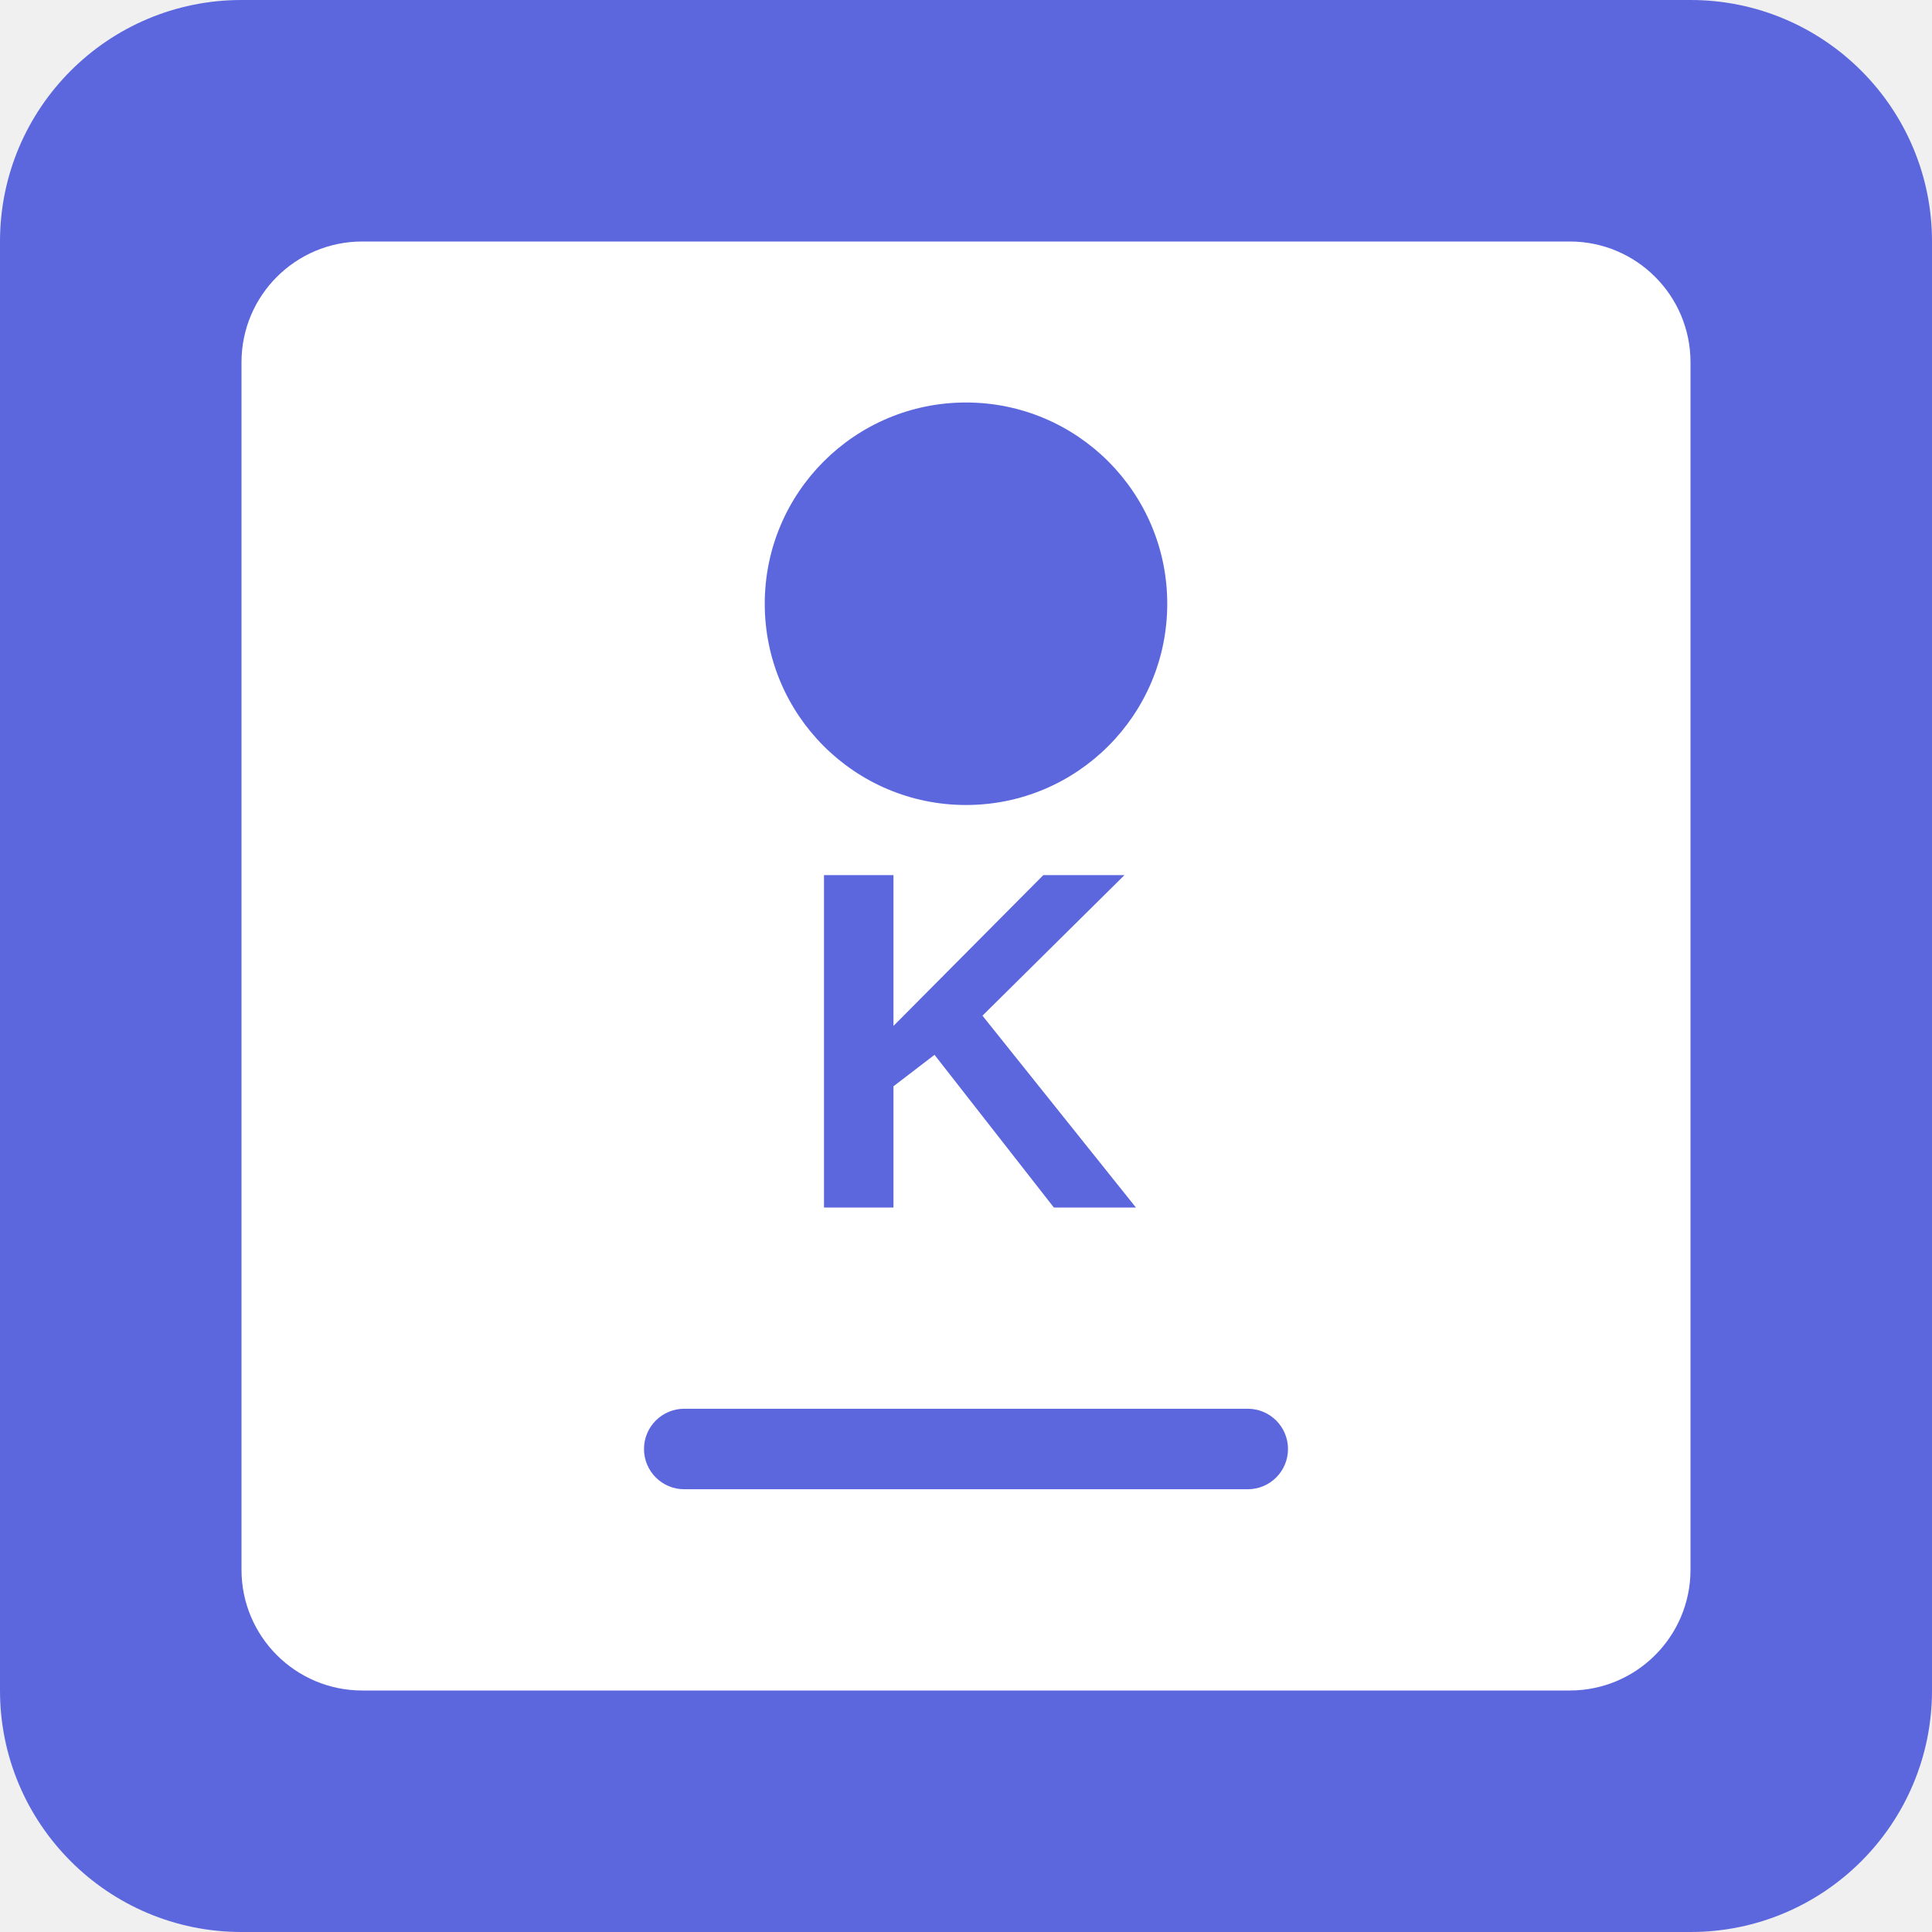
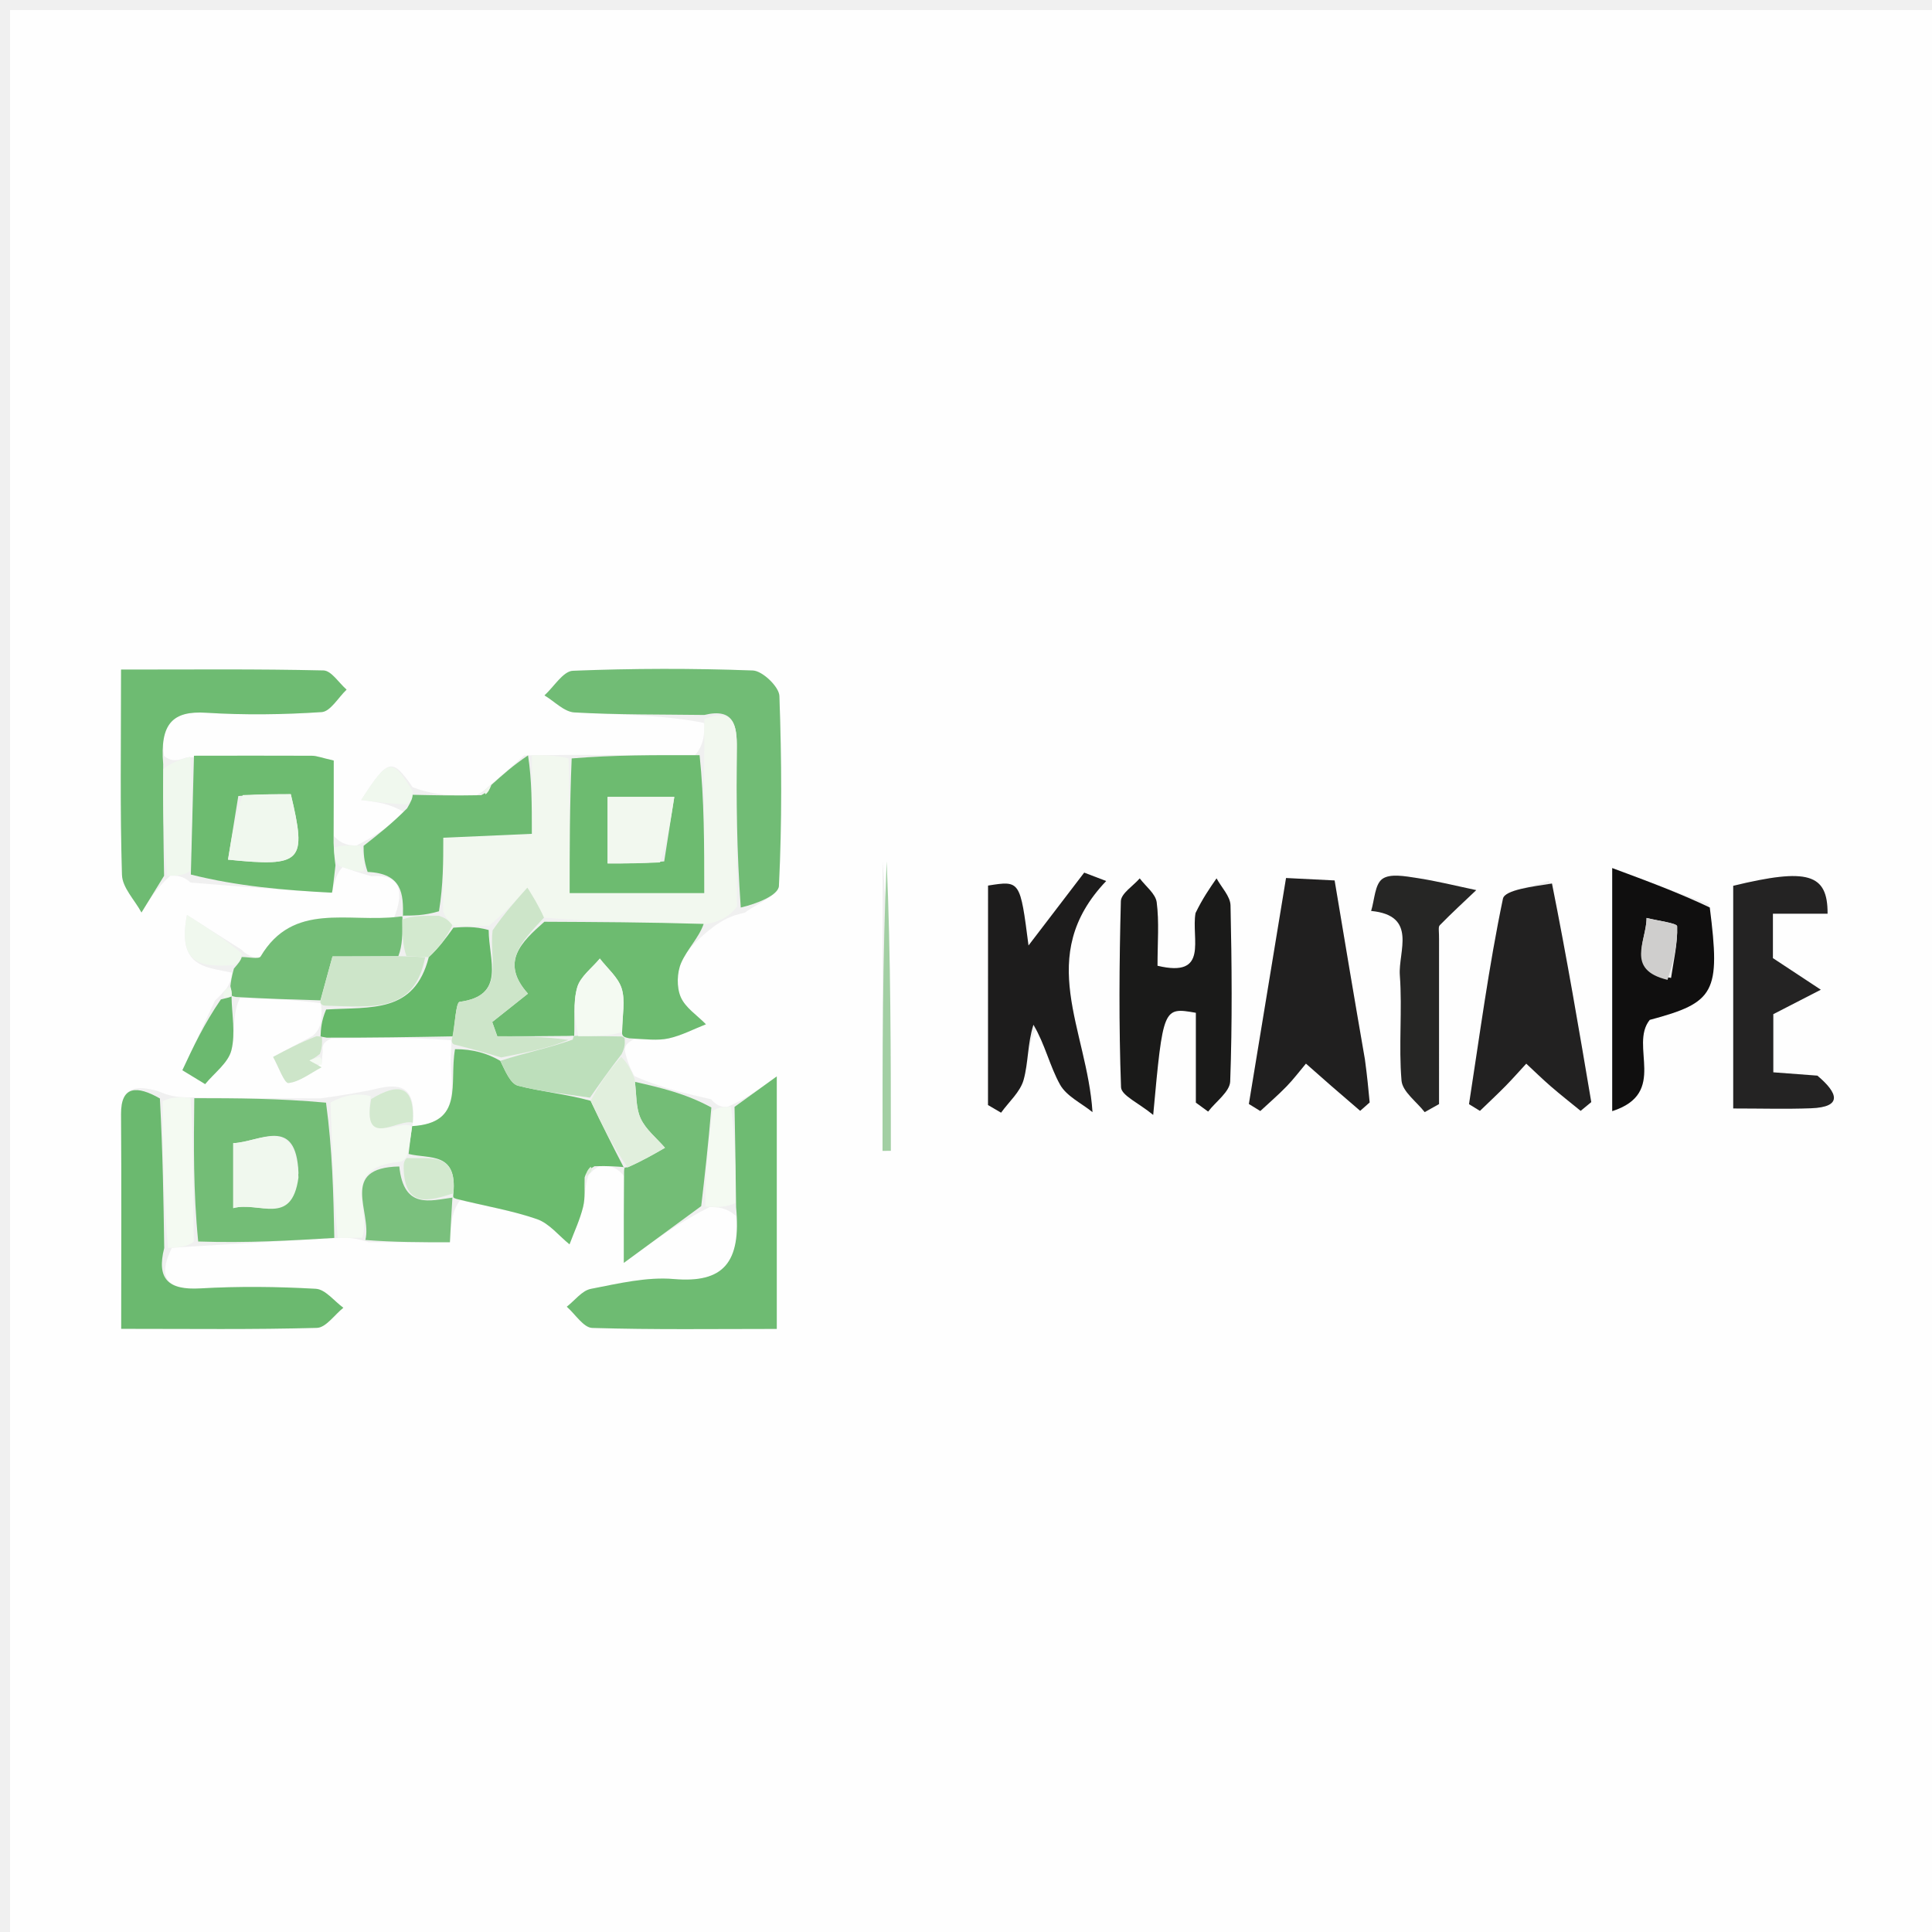
- <svg xmlns="http://www.w3.org/2000/svg" width="192" height="192" viewBox="0 0 192 192" fill="none">
-   <rect width="192" height="192" rx="24" fill="#5c67de" />
-   <rect x="24" y="24" width="144" height="144" rx="12" fill="white" />
-   <text x="96" y="120" font-family="Arial, sans-serif" font-size="48" font-weight="bold" text-anchor="middle" fill="#5c67de">K</text>
-   <circle cx="96" cy="60" r="20" fill="#5c67de" />
-   <rect x="64" y="140" width="64" height="8" rx="4" fill="#5c67de" />
+ <svg xmlns="http://www.w3.org/2000/svg" version="1.1" id="Layer_1" x="0px" y="0px" width="100%" viewBox="0 0 192 192" enable-background="new 0 0 192 192" xml:space="preserve">
+   <path fill="#FEFEFE" opacity="1" stroke="none" d=" M95,193   C63.333,193 32.167,193 1,193   C1,129 1,65 1,1   C65,1 129,1 193,1   C193,65 193,129 193,193   C160.5,193 128,193 95,193  M32.075,104.414   C32.044,104.007 32.014,103.6 32.912,103.206   C36.941,103.134 40.97,103.063 44.858,103.384   C44.858,103.384 44.874,103.801 44.808,104.676   C44.616,107.671 46.197,111.61 40.966,111.951   C40.966,111.951 40.979,111.954 41.06,111.201   C41.25,107.724 39.512,107.627 36.939,108.314   C35.539,108.582 34.138,108.85 31.847,109.155   C27.667,109.149 23.487,109.142 18.54,109.056   C17.771,109.03 17.003,109.004 15.668,108.421   C13.631,107.875 12.012,107.866 12.031,110.714   C12.078,117.661 12.046,124.608 12.046,132.055   C18.919,132.055 25.211,132.137 31.496,131.962   C32.388,131.937 33.246,130.661 34.121,129.964   C33.212,129.306 32.332,128.134 31.389,128.08   C27.568,127.862 23.718,127.821 19.898,128.04   C16.748,128.221 15.537,127.132 17.081,124.011   C17.844,123.954 18.607,123.898 20.25,123.803   C24.574,123.543 28.899,123.283 33.913,123.015   C34.604,123.01 35.295,123.006 36.635,123.455   C39.211,123.455 41.787,123.455 44.711,123.455   C44.797,121.824 44.872,120.396 45.727,119.271   C48.283,119.875 50.901,120.301 53.369,121.158   C54.588,121.582 55.531,122.802 56.599,123.662   C57.062,122.423 57.636,121.212 57.949,119.937   C58.177,119.006 58.061,117.99 58.503,116.741   C58.757,116.517 58.916,116.239 59.745,115.797   C60.513,115.861 61.28,115.925 61.992,116.867   C61.992,119.404 61.992,121.941 61.992,125.506   C65.261,123.108 67.474,121.484 70.516,119.956   C71.346,119.97 72.176,119.985 73.14,120.846   C73.674,125.487 71.89,127.533 66.969,127.11   C64.26,126.877 61.439,127.56 58.718,128.087   C57.839,128.257 57.119,129.246 56.326,129.86   C57.167,130.595 57.99,131.941 58.853,131.967   C64.929,132.152 71.012,132.065 77.195,132.065   C77.195,123.744 77.195,116.06 77.195,106.971   C75.19,108.418 74.094,109.209 72.29,110.004   C71.818,110.008 71.346,110.013 70.662,109.242   C68.14,108.666 65.618,108.089 63.048,106.939   C62.706,106.294 62.364,105.649 62.111,104.457   C62.11,104.092 62.108,103.726 62.993,103.283   C64.148,103.269 65.342,103.437 66.446,103.195   C67.724,102.915 68.923,102.275 70.156,101.792   C69.289,100.902 68.107,100.147 67.649,99.082   C67.232,98.11 67.268,96.654 67.7,95.675   C68.303,94.308 69.461,93.186 71.077,91.978   C71.799,91.496 72.52,91.015 74.004,90.709   C75.192,89.821 77.361,88.981 77.408,88.037   C77.717,81.755 77.683,75.447 77.454,69.159   C77.42,68.247 75.771,66.669 74.824,66.634   C68.867,66.41 62.893,66.422 56.937,66.661   C55.964,66.7 55.051,68.253 54.11,69.107   C55.099,69.698 56.062,70.742 57.081,70.8   C61.375,71.044 65.687,70.994 70.001,71.851   C69.996,72.916 69.992,73.981 69.063,75.055   C65.048,75.039 61.032,75.024 56.398,75.022   C55.216,75.038 54.034,75.054 52.099,75.069   C51.009,76.048 49.92,77.027 48.458,78.234   C48.23,78.43 48.077,78.674 47.135,79.123   C45.089,79.078 43.043,79.032 41.011,78.229   C38.953,75.279 38.578,75.334 35.897,79.506   C37.523,79.709 38.861,79.875 40.295,80.806   C38.907,81.89 37.52,82.974 35.424,84.027   C34.717,84.006 34.01,83.985 33.166,83.065   C33.166,80.532 33.166,77.999 33.166,75.581   C31.939,75.303 31.476,75.109 31.012,75.106   C27.1,75.086 23.188,75.1 18.53,75.277   C17.803,75.532 17.077,75.787 16.299,75.109   C15.879,71.904 17.169,70.623 20.485,70.832   C24.3,71.072 28.151,71.02 31.965,70.768   C32.837,70.71 33.62,69.314 34.444,68.534   C33.68,67.87 32.929,66.648 32.15,66.629   C25.575,66.475 18.995,66.542 12.031,66.542   C12.031,74.011 11.924,80.484 12.123,86.947   C12.162,88.211 13.384,89.438 14.06,90.683   C14.808,89.468 15.557,88.253 16.933,87.024   C17.561,87.024 18.19,87.024 18.95,87.708   C23.623,88.083 28.296,88.471 32.976,88.714   C33.05,88.718 33.216,86.941 34.076,86.151   C34.773,86.414 35.47,86.678 36.925,87.086   C40.004,86.8 40.09,88.873 39.17,91.166   C34.539,91.707 29.139,89.597 25.901,95.055   C25.73,95.343 24.669,95.102 24.011,94.385   C22.356,93.331 20.701,92.277 18.58,90.927   C17.6,96.069 20.256,96.072 23.057,96.668   C23.004,97.114 22.95,97.559 22.486,98.265   C22.233,98.492 22.084,98.774 21.36,99.438   C20.281,101.745 19.202,104.052 18.123,106.359   C18.878,106.819 19.633,107.279 20.388,107.739   C21.296,106.626 22.679,105.634 22.996,104.373   C23.423,102.673 23.029,100.766 23.856,99.177   C26.518,99.256 29.18,99.335 31.841,99.698   C31.841,99.698 31.963,99.955 31.96,100.719   C31.925,101.482 31.89,102.245 31.088,102.935   C29.772,103.635 28.456,104.335 27.14,105.035   C27.654,105.951 28.262,107.676 28.665,107.63   C29.807,107.498 30.865,106.642 31.993,105.551   C32,105.377 32.007,105.203 32.075,104.414  M118.812,91.171   C118.358,93.263 120.199,97.216 115.032,95.976   C115.032,93.635 115.205,91.625 114.951,89.669   C114.841,88.818 113.854,88.081 113.265,87.293   C112.612,88.048 111.411,88.789 111.391,89.561   C111.228,95.722 111.184,101.893 111.408,108.05   C111.438,108.869 113.183,109.625 114.603,110.799   C115.589,100.08 115.589,100.08 118.844,100.65   C118.844,103.606 118.844,106.593 118.844,109.579   C119.251,109.875 119.657,110.171 120.064,110.468   C120.829,109.469 122.218,108.493 122.255,107.469   C122.466,101.645 122.416,95.807 122.287,89.978   C122.267,89.073 121.383,88.187 120.899,87.291   C120.203,88.296 119.507,89.3 118.812,91.171  M103.155,101.766   C103.856,103.788 104.32,105.941 105.344,107.784   C105.985,108.938 107.466,109.626 108.571,110.523   C108.043,102.263 102.788,95.054 109.931,87.555   C109.203,87.277 108.475,86.998 107.747,86.72   C105.907,89.127 104.068,91.533 102.212,93.962   C101.381,87.501 101.381,87.501 98.187,88.009   C98.187,95.279 98.187,102.548 98.187,109.817   C98.619,110.071 99.052,110.324 99.485,110.577   C100.26,109.498 101.389,108.518 101.725,107.316   C102.204,105.6 102.102,103.722 103.155,101.766  M153.953,87.52   C152.358,88.102 149.547,88.43 149.363,89.307   C147.951,96.055 147.049,102.909 145.989,109.731   C146.351,109.953 146.713,110.175 147.074,110.397   C147.926,109.573 148.793,108.765 149.624,107.921   C150.33,107.203 150.995,106.445 151.678,105.705   C152.494,106.463 153.289,107.244 154.131,107.972   C155.093,108.805 156.097,109.59 157.083,110.396   C157.435,110.105 157.787,109.815 158.139,109.525   C156.932,102.378 155.724,95.232 153.953,87.52  M135.532,104.853   C134.582,99.164 133.631,93.474 132.633,87.498   C131.062,87.42 129.644,87.348 127.805,87.256   C126.545,94.916 125.328,102.314 124.111,109.712   C124.49,109.946 124.869,110.179 125.248,110.413   C126.122,109.599 127.03,108.818 127.861,107.962   C128.548,107.254 129.146,106.458 129.783,105.7   C130.62,106.438 131.454,107.179 132.295,107.912   C133.251,108.743 134.214,109.566 135.174,110.393   C135.488,110.116 135.801,109.838 136.115,109.561   C135.995,108.278 135.876,106.996 135.532,104.853  M180.229,106.878   C178.845,106.77 177.46,106.662 176.229,106.566   C176.229,104.054 176.229,102.096 176.229,100.786   C178.088,99.83 179.519,99.093 180.951,98.357   C179.517,97.412 178.084,96.467 176.19,95.218   C176.19,94.383 176.19,92.768 176.19,90.803   C178.123,90.803 179.877,90.803 181.622,90.803   C181.643,86.804 179.632,86.242 172.245,88.029   C172.245,89.398 172.245,90.869 172.245,92.34   C172.245,98.128 172.245,103.916 172.245,110.158   C175.039,110.158 177.508,110.23 179.971,110.139   C183.146,110.022 182.668,108.628 180.229,106.878  M169.782,89.817   C166.772,88.699 163.761,87.581 160.219,86.266   C160.219,95.151 160.219,102.51 160.219,110.424   C165.806,108.636 161.889,103.92 163.948,101.356   C170.429,99.626 170.991,98.655 169.782,89.817  M143.01,92.924   C143.026,92.593 142.906,92.128 143.08,91.951   C144.255,90.753 145.491,89.615 146.708,88.458   C144.732,88.044 142.769,87.55 140.776,87.249   C139.638,87.077 138.143,86.793 137.375,87.347   C136.628,87.885 136.604,89.427 136.262,90.528   C140.913,90.978 138.941,94.562 139.115,96.923   C139.371,100.398 138.986,103.923 139.283,107.392   C139.378,108.493 140.78,109.482 141.584,110.523   C142.059,110.256 142.534,109.989 143.009,109.722   C143.009,104.426 143.009,99.13 143.01,92.924  M87.705,85.612   C87.705,95.197 87.705,104.783 87.705,114.369   C87.98,114.369 88.255,114.368 88.529,114.367   C88.529,104.768 88.529,95.168 87.705,85.612  z" />
+   <path fill="#6BBB6E" opacity="1" stroke="none" d=" M62.048,115.989   C61.28,115.925 60.513,115.861 59.082,115.896   C58.312,116.334 58.206,116.673 58.099,117.013   C58.061,117.99 58.177,119.006 57.949,119.937   C57.636,121.212 57.062,122.423 56.599,123.662   C55.531,122.802 54.588,121.582 53.369,121.158   C50.901,120.301 48.283,119.875 45.352,119.143   C44.977,119.016 45.033,119.005 45.058,118.593   C45.447,114.433 42.701,115.201 40.606,114.678   C40.744,113.492 40.848,112.703 40.952,111.913   C46.197,111.61 44.616,107.671 45.22,104.265   C47.023,104.265 48.416,104.676 49.721,105.425   C50.245,106.504 50.737,107.705 51.488,107.899   C53.815,108.5 56.241,108.717 58.697,109.396   C59.833,111.814 60.9,113.919 61.992,116.026   C62.017,116.029 62.048,115.989 62.048,115.989  z" />
+   <path fill="#1A1A19" opacity="1" stroke="none" d=" M118.811,90.737   C119.507,89.3 120.203,88.296 120.899,87.291   C121.383,88.187 122.267,89.073 122.287,89.978   C122.416,95.807 122.466,101.645 122.255,107.469   C122.218,108.493 120.829,109.469 120.064,110.468   C119.657,110.171 119.251,109.875 118.844,109.579   C118.844,106.593 118.844,103.606 118.844,100.65   C115.589,100.08 115.589,100.08 114.603,110.799   C113.183,109.625 111.438,108.869 111.408,108.05   C111.184,101.893 111.228,95.722 111.391,89.561   C111.411,88.789 112.612,88.048 113.265,87.293   C113.854,88.081 114.841,88.818 114.951,89.669   C115.205,91.625 115.032,93.635 115.032,95.976   C120.199,97.216 118.358,93.263 118.811,90.737  z" />
+   <path fill="#71BC75" opacity="1" stroke="none" d=" M69.993,71.052   C65.687,70.994 61.375,71.044 57.081,70.8   C56.062,70.742 55.099,69.698 54.11,69.107   C55.051,68.253 55.964,66.7 56.937,66.661   C62.893,66.422 68.867,66.41 74.824,66.634   C75.771,66.669 77.42,68.247 77.454,69.159   C77.683,75.447 77.717,81.755 77.408,88.037   C77.361,88.981 75.192,89.821 73.617,90.19   C73.22,84.568 73.161,79.463 73.222,74.36   C73.25,72.065 72.938,70.335 69.993,71.052  z" />
+   <path fill="#F2F8EF" opacity="1" stroke="none" d=" M69.997,71.452   C72.938,70.335 73.25,72.065 73.222,74.36   C73.161,79.463 73.22,84.568 73.236,90.102   C72.52,91.015 71.799,91.496 70.277,91.826   C64.35,91.651 59.225,91.627 54.062,91.191   C53.487,89.924 52.948,89.067 52.41,88.211   C51.272,89.481 50.133,90.75 48.601,91.989   C47.158,92.037 46.11,92.114 44.955,91.938   C44.569,91.456 44.29,91.229 44.031,90.553   C44.052,87.885 44.052,85.667 44.052,83.254   C47.399,83.106 50.099,82.986 52.853,82.864   C52.853,79.926 52.853,77.499 52.853,75.071   C54.034,75.054 55.216,75.038 56.505,75.377   C56.612,80.097 56.612,84.461 56.612,88.754   C61.328,88.754 65.678,88.754 69.987,88.754   C69.987,83.899 69.987,79.472 69.987,75.046   C69.992,73.981 69.996,72.916 69.997,71.452  z" />
+   <path fill="#6EBB72" opacity="1" stroke="none" d=" M72.998,110   C74.094,109.209 75.19,108.418 77.195,106.971   C77.195,116.06 77.195,123.744 77.195,132.065   C71.012,132.065 64.929,132.152 58.853,131.967   C57.99,131.941 57.167,130.595 56.326,129.86   C57.119,129.246 57.839,128.257 58.718,128.087   C61.439,127.56 64.26,126.877 66.969,127.11   C71.89,127.533 73.674,125.487 73.153,119.974   C73.11,116.068 73.054,113.034 72.998,110  z" />
+   <path fill="#1D1C1C" opacity="1" stroke="none" d=" M102.702,101.839   C102.102,103.722 102.204,105.6 101.725,107.316   C101.389,108.518 100.26,109.498 99.485,110.577   C99.052,110.324 98.619,110.071 98.187,109.817   C98.187,102.548 98.187,95.279 98.192,88.008   C101.381,87.501 101.381,87.501 102.212,93.962   C104.068,91.533 105.907,89.127 107.747,86.72   C108.475,86.998 109.203,87.277 109.931,87.555   C102.788,95.054 108.043,102.263 108.571,110.523   C107.466,109.626 105.985,108.938 105.344,107.784   C104.32,105.941 103.856,103.788 102.702,101.839  z" />
+   <path fill="#222121" opacity="1" stroke="none" d=" M154.234,87.802   C155.724,95.232 156.932,102.378 158.139,109.525   C157.787,109.815 157.435,110.105 157.083,110.396   C156.097,109.59 155.093,108.805 154.131,107.972   C153.289,107.244 152.494,106.463 151.678,105.705   C150.995,106.445 150.33,107.203 149.624,107.921   C148.793,108.765 147.926,109.573 147.074,110.397   C146.713,110.175 146.351,109.953 145.989,109.731   C147.049,102.909 147.951,96.055 149.363,89.307   C149.547,88.43 152.358,88.102 154.234,87.802  z" />
+   <path fill="#201F1F" opacity="1" stroke="none" d=" M135.644,105.283   C135.876,106.996 135.995,108.278 136.115,109.561   C135.801,109.838 135.488,110.116 135.174,110.393   C134.214,109.566 133.251,108.743 132.295,107.912   C131.454,107.179 130.62,106.438 129.783,105.7   C129.146,106.458 128.548,107.254 127.861,107.962   C127.03,108.818 126.122,109.599 125.248,110.413   C124.869,110.179 124.49,109.946 124.111,109.712   C125.328,102.314 126.545,94.916 127.805,87.256   C129.644,87.348 131.062,87.42 132.633,87.498   C133.631,93.474 134.582,99.164 135.644,105.283  z" />
+   <path fill="#6EBB72" opacity="1" stroke="none" d=" M16.305,87.038   C15.557,88.253 14.808,89.468 14.06,90.683   C13.384,89.438 12.162,88.211 12.123,86.947   C11.924,80.484 12.031,74.011 12.031,66.542   C18.995,66.542 25.575,66.475 32.15,66.629   C32.929,66.648 33.68,67.87 34.444,68.534   C33.62,69.314 32.837,70.71 31.965,70.768   C28.151,71.02 24.3,71.072 20.485,70.832   C17.169,70.623 15.879,71.904 16.217,75.945   C16.191,80.2 16.248,83.619 16.305,87.038  z" />
+   <path fill="#242323" opacity="1" stroke="none" d=" M180.61,106.895   C182.668,108.628 183.146,110.022 179.971,110.139   C177.508,110.23 175.039,110.158 172.245,110.158   C172.245,103.916 172.245,98.128 172.245,92.34   C172.245,90.869 172.245,89.398 172.245,88.029   C179.632,86.242 181.643,86.804 181.622,90.803   C179.877,90.803 178.123,90.803 176.19,90.803   C176.19,92.768 176.19,94.383 176.19,95.218   C178.084,96.467 179.517,97.412 180.951,98.357   C179.519,99.093 178.088,99.83 176.229,100.786   C176.229,102.096 176.229,104.054 176.229,106.566   C177.46,106.662 178.845,106.77 180.61,106.895  z" />
+   <path fill="#6BB96F" opacity="1" stroke="none" d=" M16.319,124.03   C15.537,127.132 16.748,128.221 19.898,128.04   C23.718,127.821 27.568,127.862 31.389,128.08   C32.332,128.134 33.212,129.306 34.121,129.964   C33.246,130.661 32.388,131.937 31.496,131.962   C25.211,132.137 18.919,132.055 12.046,132.055   C12.046,124.608 12.078,117.661 12.031,110.714   C12.012,107.866 13.631,107.875 15.89,109.164   C16.18,114.614 16.25,119.322 16.319,124.03  z" />
+   <path fill="#6DBB70" opacity="1" stroke="none" d=" M54.099,91.603   C59.225,91.627 64.35,91.651 69.928,91.817   C69.461,93.186 68.303,94.308 67.7,95.675   C67.268,96.654 67.232,98.11 67.649,99.082   C68.107,100.147 69.289,100.902 70.156,101.792   C68.923,102.275 67.724,102.915 66.446,103.195   C65.342,103.437 64.148,103.269 62.525,103.184   C62.057,103.085 61.792,103.003 61.822,102.564   C61.856,100.817 62.155,99.415 61.779,98.227   C61.429,97.12 60.361,96.24 59.61,95.26   C58.829,96.21 57.664,97.053 57.359,98.137   C56.929,99.665 57.136,101.373 57.061,102.972   C57.051,102.94 56.99,102.914 56.551,102.949   C53.881,102.983 51.65,102.983 49.418,102.983   C49.251,102.511 49.083,102.039 48.916,101.567   C50.085,100.638 51.255,99.709 52.466,98.747   C49.658,95.615 51.839,93.6 54.099,91.603  z" />
+   <path fill="#73BD76" opacity="1" stroke="none" d=" M33.223,123.023   C28.899,123.283 24.574,123.543 19.697,123.379   C19.199,118.349 19.253,113.742 19.308,109.136   C23.487,109.142 27.667,109.149 32.4,109.582   C33.043,114.347 33.133,118.685 33.223,123.023  M29.664,116.598   C29.45,110.775 25.805,113.51 23.178,113.605   C23.178,115.864 23.178,117.766 23.178,120.061   C25.749,119.36 28.993,121.946 29.664,116.598  z" />
+   <path fill="#6DBB70" opacity="1" stroke="none" d=" M33.339,85.995   C33.216,86.941 33.05,88.718 32.976,88.714   C28.296,88.471 23.623,88.083 18.966,86.911   C19.08,82.444 19.178,78.774 19.277,75.103   C23.188,75.1 27.1,75.086 31.012,75.106   C31.476,75.109 31.939,75.303 33.166,75.581   C33.166,77.999 33.166,80.532 33.151,83.765   C33.203,84.975 33.271,85.485 33.339,85.995  M23.684,79.102   C23.344,81.207 23.003,83.312 22.66,85.431   C30.049,86.181 30.504,85.653 28.9,78.926   C27.511,78.926 26.037,78.926 23.684,79.102  z" />
+   <path fill="#100F0F" opacity="1" stroke="none" d=" M169.916,90.184   C170.991,98.655 170.429,99.626 163.948,101.356   C161.889,103.92 165.806,108.636 160.219,110.424   C160.219,102.51 160.219,95.151 160.219,86.266   C163.761,87.581 166.772,88.699 169.916,90.184  M166.068,97.187   C166.319,95.472 166.735,93.752 166.671,92.049   C166.659,91.737 164.696,91.498 163.633,91.225   C163.648,93.493 161.469,96.361 166.068,97.187  z" />
+   <path fill="#6DBB70" opacity="1" stroke="none" d=" M69.525,75.05   C69.987,79.472 69.987,83.899 69.987,88.754   C65.678,88.754 61.328,88.754 56.612,88.754   C56.612,84.461 56.612,80.097 56.814,75.371   C61.032,75.024 65.048,75.039 69.525,75.05  M66.008,85.604   C66.337,83.506 66.666,81.407 67.012,79.198   C64.236,79.198 62.335,79.198 60.383,79.198   C60.383,81.525 60.383,83.539 60.383,85.807   C62.245,85.807 63.711,85.807 66.008,85.604  z" />
+   <path fill="#262625" opacity="1" stroke="none" d=" M143.01,93.379   C143.009,99.13 143.009,104.426 143.009,109.722   C142.534,109.989 142.059,110.256 141.584,110.523   C140.78,109.482 139.378,108.493 139.283,107.392   C138.986,103.923 139.371,100.398 139.115,96.923   C138.941,94.562 140.913,90.978 136.262,90.528   C136.604,89.427 136.628,87.885 137.375,87.347   C138.143,86.793 139.638,87.077 140.776,87.249   C142.769,87.55 144.732,88.044 146.708,88.458   C145.491,89.615 144.255,90.753 143.08,91.951   C142.906,92.128 143.026,92.593 143.01,93.379  z" />
+   <path fill="#6EBB72" opacity="1" stroke="none" d=" M52.476,75.07   C52.853,77.499 52.853,79.926 52.853,82.864   C50.099,82.986 47.399,83.106 44.052,83.254   C44.052,85.667 44.052,87.885 43.627,90.56   C42.128,91.001 41.054,90.986 39.991,90.995   C40.003,91.018 40.047,91.048 40.047,91.048   C40.09,88.873 40.004,86.8 36.537,86.653   C36.143,85.5 36.137,84.779 36.132,84.059   C37.52,82.974 38.907,81.89 40.463,80.326   C40.876,79.612 40.998,79.325 40.998,78.986   C43.043,79.032 45.089,79.078 47.827,79.025   C48.623,78.619 48.726,78.312 48.83,78.006   C49.92,77.027 51.009,76.048 52.476,75.07  z" />
+   <path fill="#73BD76" opacity="1" stroke="none" d=" M69.686,119.861   C67.474,121.484 65.261,123.108 61.992,125.506   C61.992,121.941 61.992,119.404 62.02,116.428   C62.048,115.989 62.017,116.029 62.398,116.003   C63.881,115.34 64.983,114.703 66.086,114.065   C65.257,113.105 64.179,112.26 63.669,111.153   C63.174,110.079 63.263,108.737 63.095,107.512   C65.618,108.089 68.14,108.666 70.694,110.062   C70.38,113.875 70.033,116.868 69.686,119.861  z" />
+   <path fill="#66B869" opacity="1" stroke="none" d=" M45.061,92.192   C46.11,92.114 47.158,92.037 48.564,92.424   C48.569,95.432 50.314,98.949 45.678,99.564   C45.307,99.613 45.219,101.798 45,102.991   C40.97,103.063 36.941,103.134 32.463,103.12   C32.015,103.035 31.856,103.009 31.856,103.009   C31.89,102.245 31.925,101.482 32.411,100.326   C36.865,100.041 41.179,100.756 42.612,95.12   C43.669,94.135 44.365,93.164 45.061,92.192  z" />
+   <path fill="#73BD76" opacity="1" stroke="none" d=" M31.842,99.414   C29.18,99.335 26.518,99.256 23.441,99.078   C23.026,98.979 23.028,99.029 23.031,98.768   C22.989,98.34 22.943,98.172 22.896,98.005   C22.95,97.559 23.004,97.114 23.247,96.254   C23.74,95.682 23.936,95.438 24.022,95.107   C24.669,95.102 25.73,95.343 25.901,95.055   C29.139,89.597 34.539,91.707 39.608,91.107   C40.047,91.048 40.003,91.018 39.993,91.399   C39.994,92.855 40.006,93.93 39.585,95.026   C36.965,95.047 34.776,95.047 33.044,95.047   C32.532,96.907 32.187,98.16 31.842,99.414  z" />
+   <path fill="#CDE5C9" opacity="1" stroke="none" d=" M44.929,103.188   C45.219,101.798 45.307,99.613 45.678,99.564   C50.314,98.949 48.569,95.432 48.957,92.454   C50.133,90.75 51.272,89.481 52.41,88.211   C52.948,89.067 53.487,89.924 54.062,91.191   C51.839,93.6 49.658,95.615 52.466,98.747   C51.255,99.709 50.085,100.638 48.916,101.567   C49.083,102.039 49.251,102.511 49.418,102.983   C51.65,102.983 53.881,102.983 56.485,103.346   C54.507,104.168 52.157,104.628 49.808,105.088   C48.416,104.676 47.023,104.265 45.253,103.828   C44.874,103.801 44.858,103.384 44.929,103.188  z" />
+   <path fill="#F4FAF2" opacity="1" stroke="none" d=" M33.568,123.019   C33.133,118.685 33.043,114.347 32.845,109.564   C34.138,108.85 35.539,108.582 36.854,108.938   C35.954,114.265 39.602,111.109 40.979,111.954   C40.979,111.954 40.966,111.951 40.959,111.932   C40.848,112.703 40.744,113.492 40.5,114.688   C40.361,115.093 40.111,115.415 39.679,115.466   C33.635,116.041 36.998,120.474 35.986,123.002   C35.295,123.006 34.604,123.01 33.568,123.019  z" />
+   <path fill="#A2CFA3" opacity="1" stroke="none" d=" M88.117,85.59   C88.529,95.168 88.529,104.768 88.529,114.367   C88.255,114.368 87.98,114.369 87.705,114.369   C87.705,104.783 87.705,95.197 88.117,85.59  z" />
+   <path fill="#7AC07D" opacity="1" stroke="none" d=" M36.311,123.229   C36.998,120.474 33.635,116.041 39.682,115.922   C40.124,120.217 42.743,119.309 45.033,119.005   C45.033,119.005 44.977,119.016 44.962,118.992   C44.872,120.396 44.797,121.824 44.711,123.455   C41.787,123.455 39.211,123.455 36.311,123.229  z" />
+   <path fill="#BDDFBB" opacity="1" stroke="none" d=" M49.721,105.425   C52.157,104.628 54.507,104.168 56.923,103.311   C56.99,102.914 57.051,102.94 57.455,102.942   C59.17,102.964 60.481,102.984 61.792,103.003   C61.792,103.003 62.057,103.085 62.082,103.223   C62.108,103.726 62.11,104.092 61.773,104.76   C60.5,106.403 59.564,107.743 58.629,109.083   C56.241,108.717 53.815,108.5 51.488,107.899   C50.737,107.705 50.245,106.504 49.721,105.425  z" />
+   <path fill="#F4FAF2" opacity="1" stroke="none" d=" M18.924,109.096   C19.253,113.742 19.199,118.349 19.257,123.398   C18.607,123.898 17.844,123.954 16.7,124.02   C16.25,119.322 16.18,114.614 16.172,109.442   C17.003,109.004 17.771,109.03 18.924,109.096  z" />
+   <path fill="#CDE5C9" opacity="1" stroke="none" d=" M31.841,99.556   C32.187,98.16 32.532,96.907 33.044,95.047   C34.776,95.047 36.965,95.047 39.958,95.033   C41.259,95.057 41.755,95.095 42.252,95.133   C41.179,100.756 36.865,100.041 32.413,99.944   C31.963,99.955 31.841,99.698 31.841,99.556  z" />
+   <path fill="#E1EFDD" opacity="1" stroke="none" d=" M58.697,109.396   C59.564,107.743 60.5,106.403 61.729,105.033   C62.364,105.649 62.706,106.294 63.072,107.226   C63.263,108.737 63.174,110.079 63.669,111.153   C64.179,112.26 65.257,113.105 66.086,114.065   C64.983,114.703 63.881,115.34 62.373,116.001   C60.9,113.919 59.833,111.814 58.697,109.396  z" />
+   <path fill="#F0F8EE" opacity="1" stroke="none" d=" M18.903,75.19   C19.178,78.774 19.08,82.444 18.9,86.569   C18.19,87.024 17.561,87.024 16.619,87.031   C16.248,83.619 16.191,80.2 16.243,76.412   C17.077,75.787 17.803,75.532 18.903,75.19  z" />
+   <path fill="#6BB96F" opacity="1" stroke="none" d=" M23.006,98.964   C23.029,100.766 23.423,102.673 22.996,104.373   C22.679,105.634 21.296,106.626 20.388,107.739   C19.633,107.279 18.878,106.819 18.123,106.359   C19.202,104.052 20.281,101.745 21.952,99.321   C22.705,99.146 22.866,99.088 23.028,99.029   C23.028,99.029 23.026,98.979 23.006,98.964  z" />
+   <path fill="#F0F8EE" opacity="1" stroke="none" d=" M24.017,94.746   C23.936,95.438 23.74,95.682 23.21,95.918   C20.256,96.072 17.6,96.069 18.58,90.927   C20.701,92.277 22.356,93.331 24.017,94.746  z" />
+   <path fill="#CDE5C9" opacity="1" stroke="none" d=" M31.999,103.114   C32.014,103.6 32.044,104.007 31.787,104.738   C31.252,105.17 31.006,105.277 30.759,105.385   C31.158,105.614 31.558,105.842 31.957,106.071   C30.865,106.642 29.807,107.498 28.665,107.63   C28.262,107.676 27.654,105.951 27.14,105.035   C28.456,104.335 29.772,103.635 31.472,102.972   C31.856,103.009 32.015,103.035 31.999,103.114  z" />
+   <path fill="#F4FAF2" opacity="1" stroke="none" d=" M70.101,119.908   C70.033,116.868 70.38,113.875 70.8,110.45   C71.346,110.013 71.818,110.008 72.644,110.002   C73.054,113.034 73.11,116.068 73.086,119.551   C72.176,119.985 71.346,119.97 70.101,119.908  z" />
+   <path fill="#F0F8EE" opacity="1" stroke="none" d=" M41.004,78.608   C40.998,79.325 40.876,79.612 40.415,79.944   C38.861,79.875 37.523,79.709 35.897,79.506   C38.578,75.334 38.953,75.279 41.004,78.608  z" />
+   <path fill="#D3E9CF" opacity="1" stroke="none" d=" M41.02,111.577   C39.602,111.109 35.954,114.265 36.885,109.225   C39.512,107.627 41.25,107.724 41.02,111.577  z" />
+   <path fill="#F0F8EE" opacity="1" stroke="none" d=" M35.778,84.043   C36.137,84.779 36.143,85.5 36.158,86.581   C35.47,86.678 34.773,86.414 33.707,86.073   C33.271,85.485 33.203,84.975 33.219,84.214   C34.01,83.985 34.717,84.006 35.778,84.043  z" />
+   <path fill="#F4FAF2" opacity="1" stroke="none" d=" M31.975,105.811   C31.558,105.842 31.158,105.614 30.759,105.385   C31.006,105.277 31.252,105.17 31.757,105.046   C32.007,105.203 32,105.377 31.975,105.811  z" />
+   <path fill="#F0F8EE" opacity="1" stroke="none" d=" M23.031,98.768   C22.866,99.088 22.705,99.146 22.29,99.157   C22.084,98.774 22.233,98.492 22.691,98.135   C22.943,98.172 22.989,98.34 23.031,98.768  z" />
+   <path fill="#E1EFDD" opacity="1" stroke="none" d=" M58.301,116.877   C58.206,116.673 58.312,116.334 58.699,115.951   C58.916,116.239 58.757,116.517 58.301,116.877  z" />
+   <path fill="#F0F8EE" opacity="1" stroke="none" d=" M48.644,78.12   C48.726,78.312 48.623,78.619 48.259,78.945   C48.077,78.674 48.23,78.43 48.644,78.12  z" />
+   <path fill="#D3E9CF" opacity="1" stroke="none" d=" M45.058,118.593   C42.743,119.309 40.124,120.217 40.115,115.871   C40.111,115.415 40.361,115.093 40.466,115.084   C42.701,115.201 45.447,114.433 45.058,118.593  z" />
+   <path fill="#D3E9CF" opacity="1" stroke="none" d=" M42.612,95.12   C41.755,95.095 41.259,95.057 40.39,95.012   C40.006,93.93 39.994,92.855 39.981,91.375   C41.054,90.986 42.128,91.001 43.607,91.009   C44.29,91.229 44.569,91.456 44.955,91.938   C44.365,93.164 43.669,94.135 42.612,95.12  z" />
+   <path fill="#F4FAF2" opacity="1" stroke="none" d=" M61.822,102.564   C60.481,102.984 59.17,102.964 57.465,102.974   C57.136,101.373 56.929,99.665 57.359,98.137   C57.664,97.053 58.829,96.21 59.61,95.26   C60.361,96.24 61.429,97.12 61.779,98.227   C62.155,99.415 61.856,100.817 61.822,102.564  z" />
+   <path fill="#F0F8EE" opacity="1" stroke="none" d=" M29.661,117.019   C28.993,121.946 25.749,119.36 23.178,120.061   C23.178,117.766 23.178,115.864 23.178,113.605   C25.805,113.51 29.45,110.775 29.661,117.019  z" />
+   <path fill="#F0F8EE" opacity="1" stroke="none" d=" M24.124,79.014   C26.037,78.926 27.511,78.926 28.9,78.926   C30.504,85.653 30.049,86.181 22.66,85.431   C23.003,83.312 23.344,81.207 24.124,79.014  z" />
+   <path fill="#CFCECD" opacity="1" stroke="none" d=" M165.719,97.376   C161.469,96.361 163.648,93.493 163.633,91.225   C164.696,91.498 166.659,91.737 166.671,92.049   C166.735,93.752 166.319,95.472 165.719,97.376  z" />
+   <path fill="#F2F8EF" opacity="1" stroke="none" d=" M65.592,85.706   C63.711,85.807 62.245,85.807 60.383,85.807   C60.383,83.539 60.383,81.525 60.383,79.198   C62.335,79.198 64.236,79.198 67.012,79.198   C66.666,81.407 66.337,83.506 65.592,85.706  z" />
</svg>
